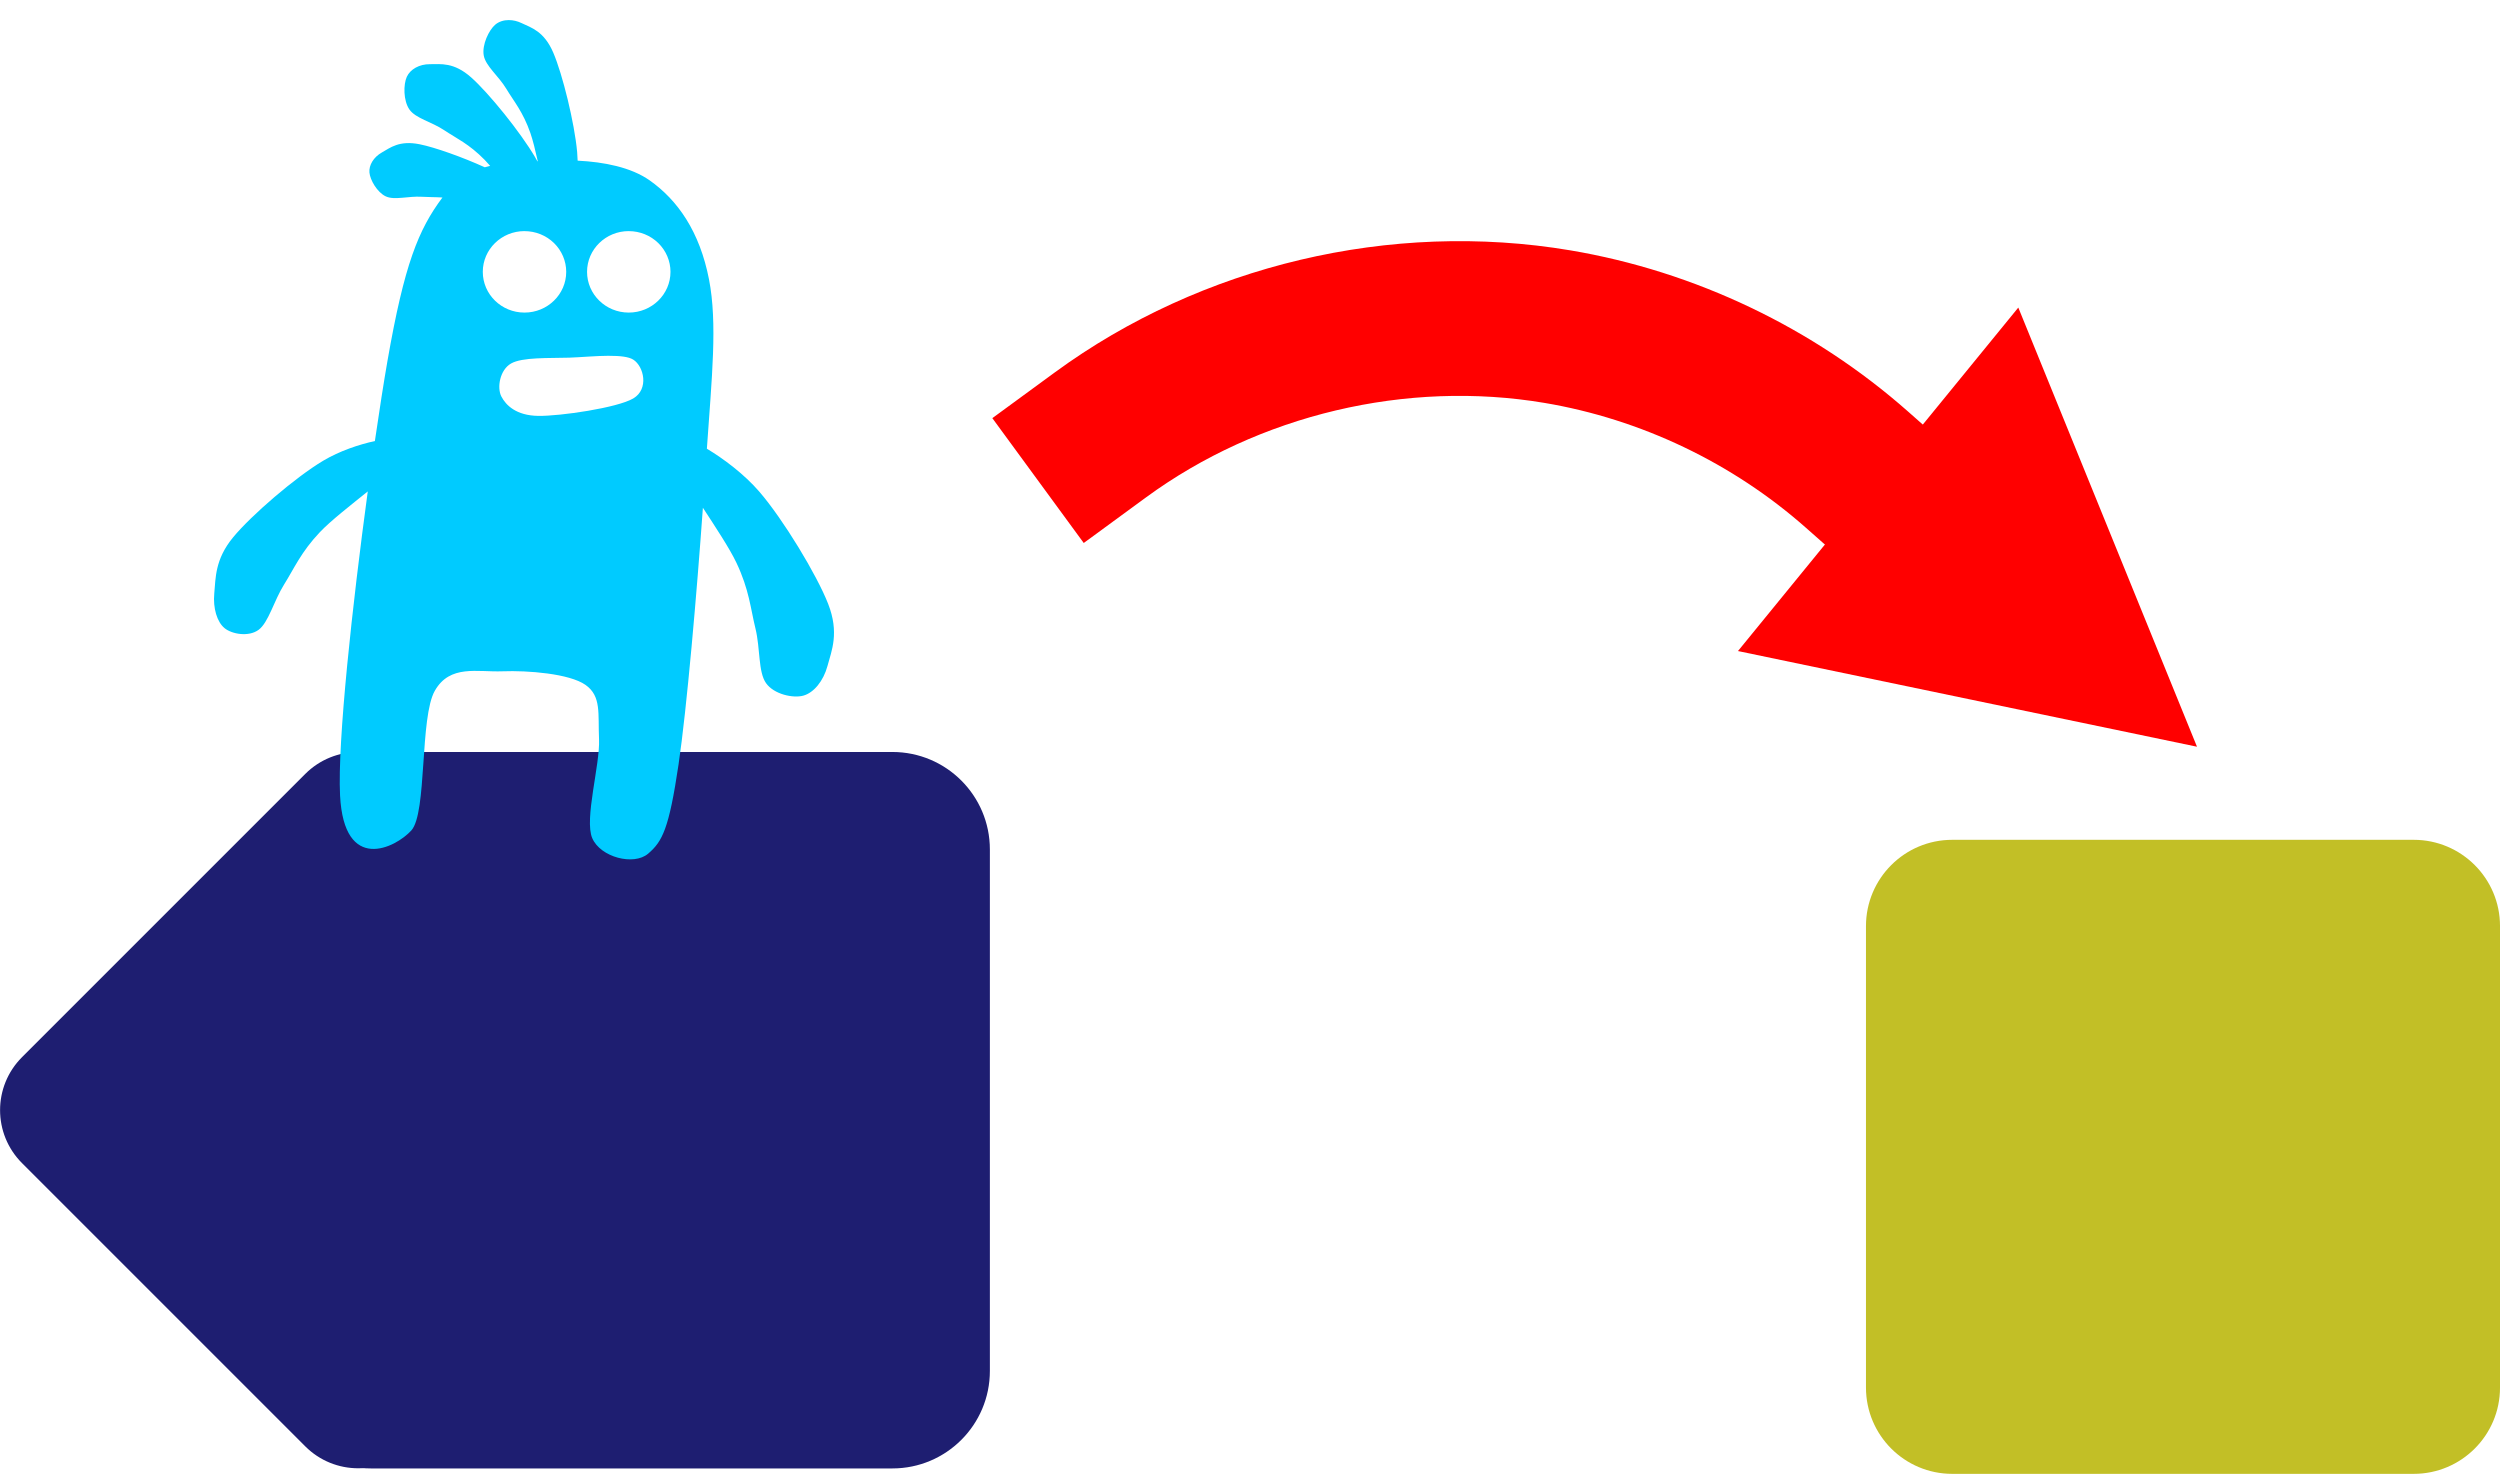
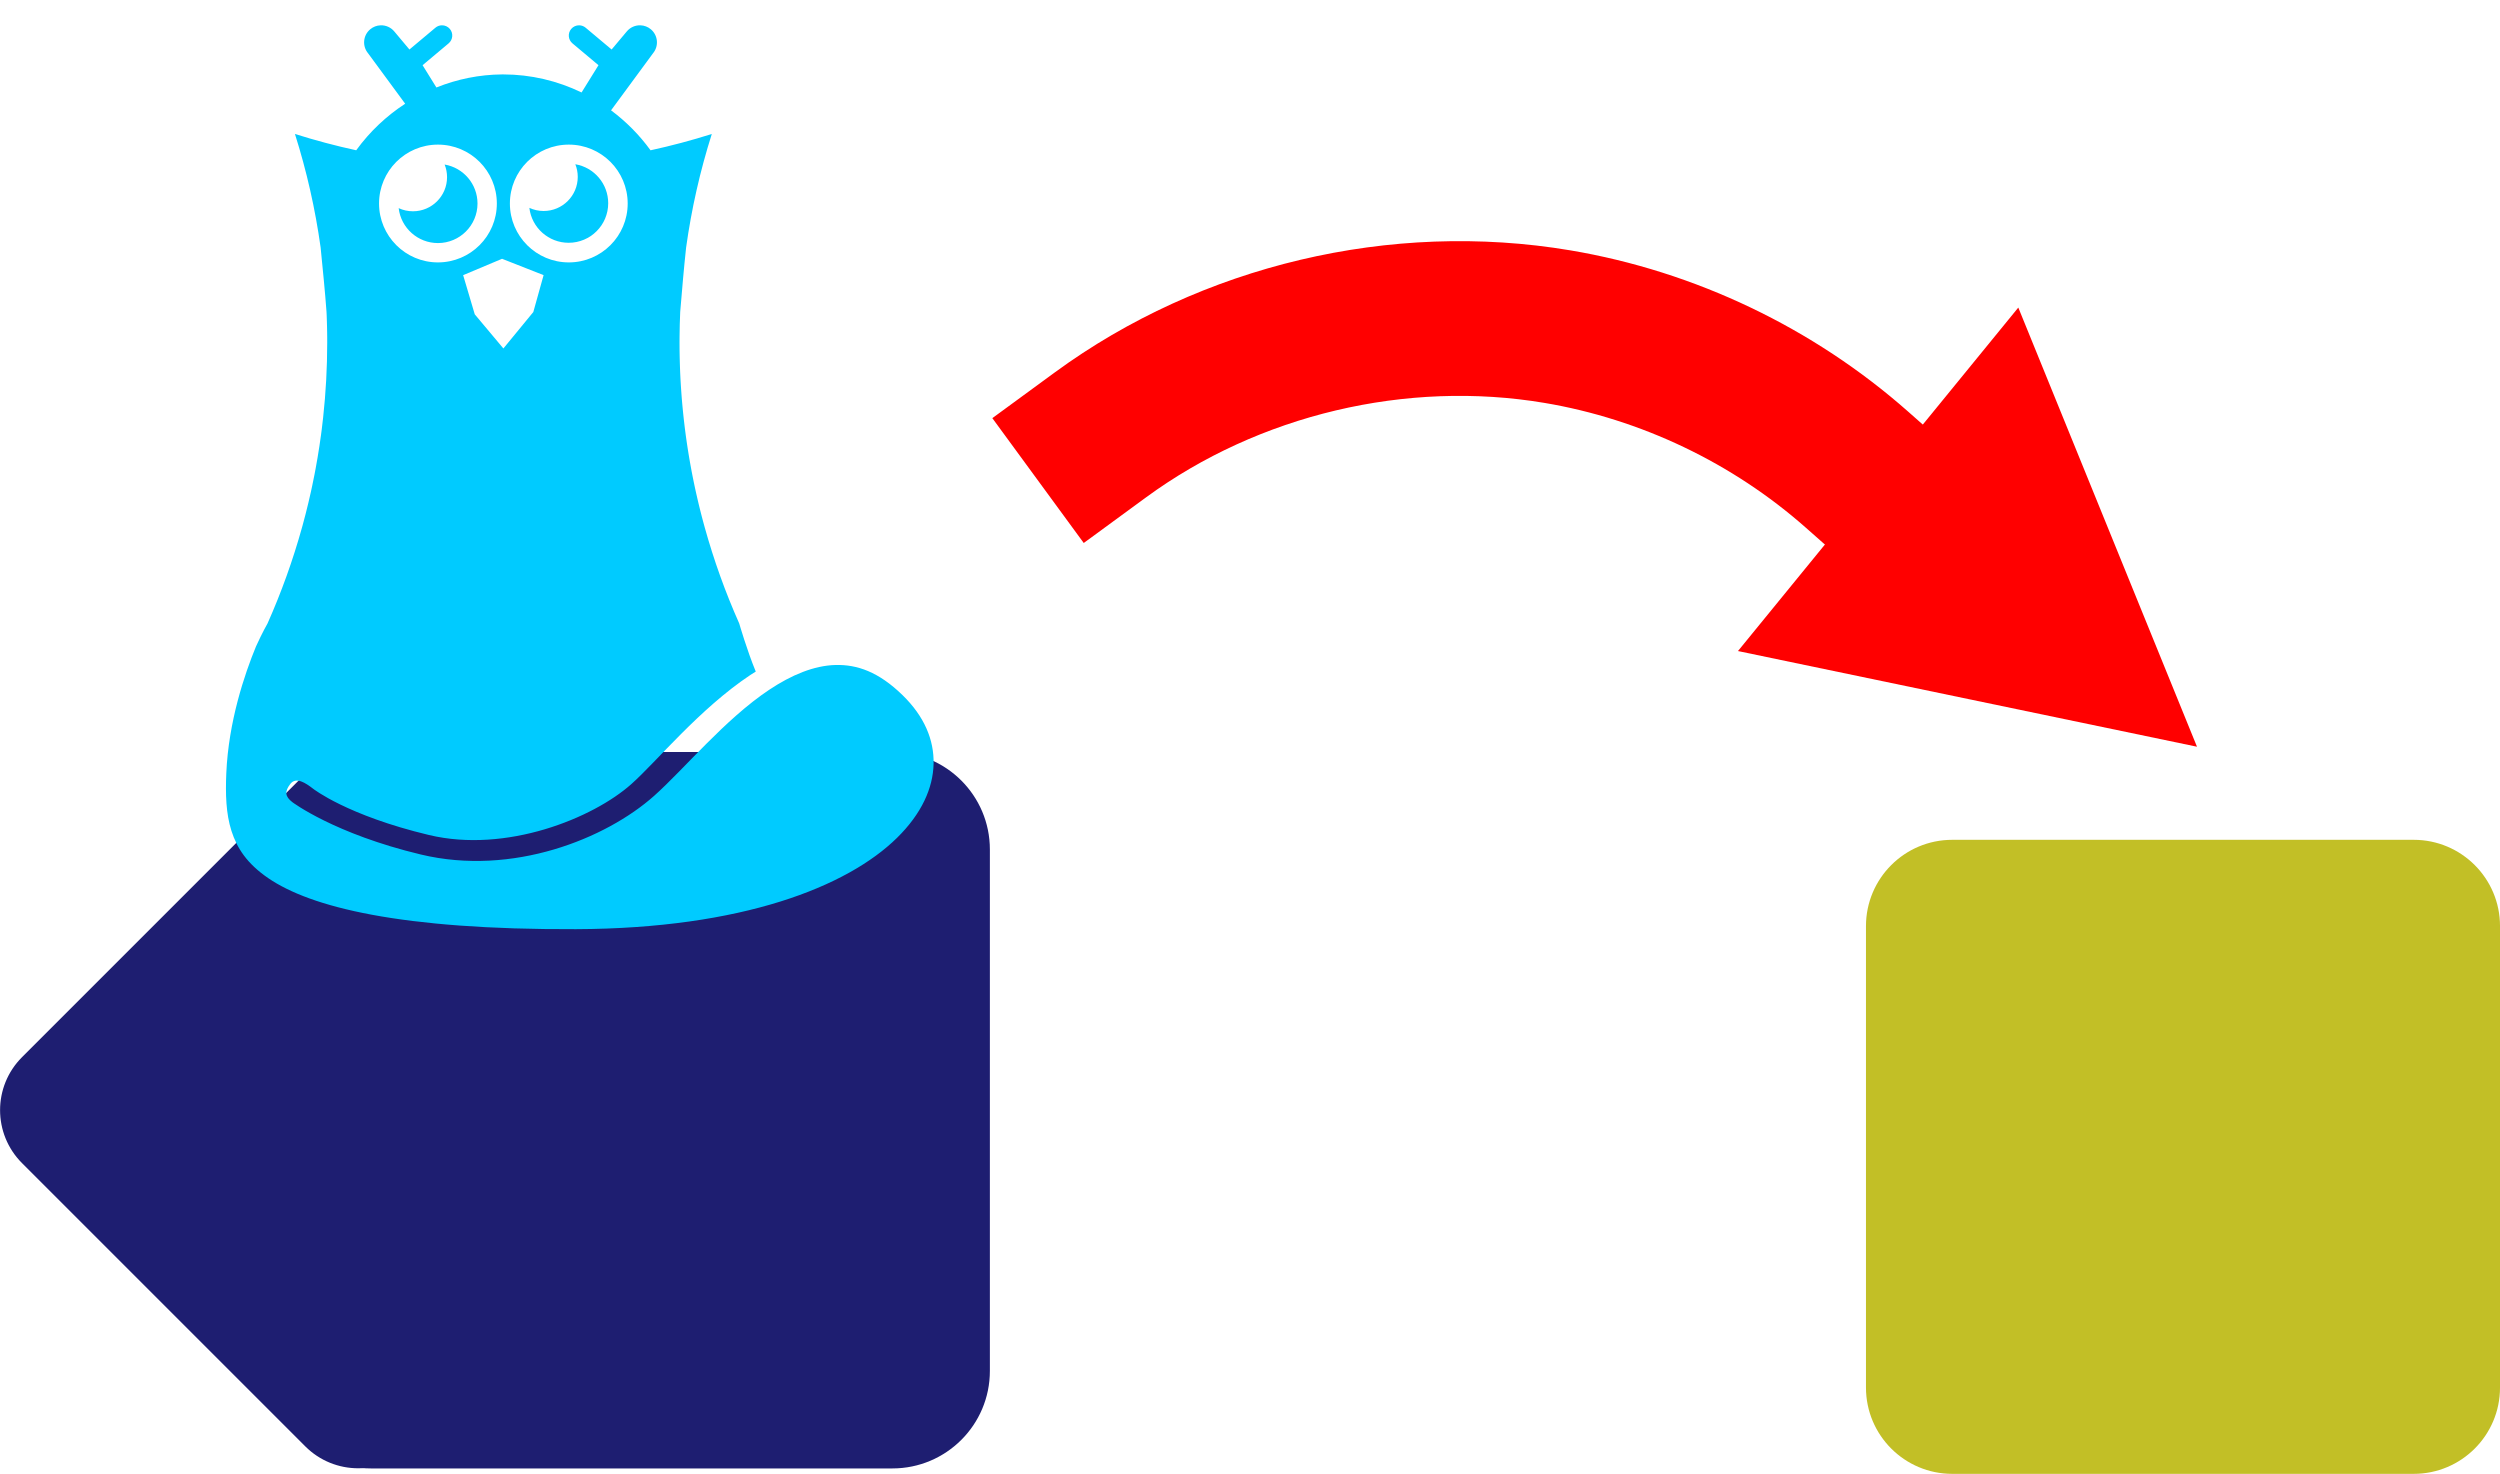
<svg xmlns="http://www.w3.org/2000/svg" width="96.942mm" height="57.152mm" viewBox="0 0 96.942 57.152" version="1.1" id="svg8">
  <defs id="defs2">
    </defs>
  <g id="layer1" transform="translate(-50.38559,-67.64166)">
    <rect style="fill:#c2bf26;fill-opacity:1;fill-rule:evenodd;stroke-width:0.1;stroke-linecap:round;stroke-linejoin:round" id="rect831" width="24.586" height="24.586" x="122.742" y="100.207" ry="3.346" />
    <g id="g1255" transform="matrix(0.3187712,0.9478317,0.9478317,-0.3187712,20.6793,20.15228)" style="fill:#ff0000;stroke:none">
      <path style="fill:none;stroke:#ff0000;stroke-width:6;stroke-linecap:square;stroke-linejoin:miter;stroke-miterlimit:4;stroke-dasharray:none" d="m 84.067,48.089 c -1.887,5.941 -1.271,12.634 1.669,18.13 2.051,3.834 5.194,7.076 8.962,9.246" id="path893" />
      <path style="fill:#ff0000;fill-opacity:1;stroke:none;stroke-width:6;stroke-linecap:square;stroke-linejoin:miter;stroke-miterlimit:4;stroke-dasharray:none;stroke-opacity:1" d="M 90.734,83.397 99.893,68.848 109.083,84.536 Z" id="path1249" />
    </g>
    <g id="g845" transform="matrix(1.129993,0,0,1.129993,-0.1312367,-63.69078)" style="stroke-width:0.885">
      <rect style="fill:#1e1e71;fill-opacity:1;fill-rule:evenodd;stroke-width:0.088;stroke-linecap:round;stroke-linejoin:round" id="rect841" width="24.586" height="24.586" x="54.088" y="142.029" ry="3.346" />
      <rect style="fill:#1e1e71;fill-opacity:1;fill-rule:evenodd;stroke-width:0.088;stroke-linecap:round;stroke-linejoin:round" id="rect843" width="18.886" height="18.886" x="-78.26" y="139.981" ry="2.57" transform="rotate(-45)" />
    </g>
-     <g id="g836" transform="matrix(1.129993,0,0,1.129993,0.838119,-89.94876)" style="stroke-width:0.885">
-       <path fill="#000000" fill-opacity="0" d="m 49.725,139.461 h 25.262 v 30.247 H 49.725 Z" fill-rule="nonzero" id="path836" style="fill:#00ffff;stroke:none;stroke-width:0.044;stroke-linecap:square;stroke-miterlimit:10" />
-       <path id="path838" style="fill:#00cbff;fill-opacity:1;stroke:none;stroke-width:0.044;stroke-linecap:square;stroke-miterlimit:10" d="m 61.312,140.15 c -0.181,-5e-4 -0.348,0.054 -0.47,0.158 -0.217,0.185 -0.458,0.687 -0.395,1.053 0.063,0.366 0.507,0.702 0.774,1.146 0.267,0.444 0.569,0.782 0.827,1.519 0.086,0.247 0.171,0.597 0.254,0.969 -0.005,2.5e-4 -0.009,5.2e-4 -0.014,7.8e-4 -0.026,-0.047 -0.052,-0.094 -0.078,-0.14 -0.506,-0.864 -1.593,-2.206 -2.194,-2.738 -0.601,-0.532 -1.044,-0.451 -1.412,-0.454 -0.368,-0.003 -0.679,0.175 -0.797,0.435 -0.118,0.259 -0.122,0.816 0.091,1.121 0.213,0.305 0.757,0.419 1.188,0.707 0.431,0.288 0.848,0.465 1.395,1.022 0.058,0.059 0.121,0.129 0.187,0.205 -0.062,0.014 -0.124,0.03 -0.185,0.048 -0.763,-0.347 -1.708,-0.684 -2.236,-0.79 -0.699,-0.14 -1.007,0.119 -1.294,0.281 -0.287,0.162 -0.45,0.437 -0.428,0.689 0.022,0.251 0.263,0.68 0.562,0.819 0.299,0.139 0.771,-0.016 1.231,0.013 0.238,0.015 0.461,0.009 0.712,0.025 -0.825,1.106 -1.306,2.286 -1.886,5.607 -0.125,0.717 -0.275,1.673 -0.432,2.75 -0.54,0.118 -1.208,0.339 -1.772,0.675 -0.954,0.568 -2.473,1.875 -3.096,2.633 -0.623,0.758 -0.594,1.396 -0.643,1.915 -0.049,0.519 0.097,0.987 0.351,1.197 0.253,0.209 0.828,0.309 1.168,0.06 0.341,-0.249 0.526,-0.997 0.876,-1.556 0.35,-0.559 0.584,-1.117 1.227,-1.795 0.376,-0.397 1.054,-0.923 1.645,-1.4 -0.528,3.887 -1.044,8.594 -0.951,10.435 0.137,2.685 1.904,1.798 2.447,1.198 0.542,-0.599 0.284,-3.884 0.806,-4.794 0.521,-0.91 1.462,-0.632 2.323,-0.666 0.861,-0.033 2.294,0.078 2.846,0.466 0.552,0.388 0.426,0.988 0.465,1.864 0.039,0.877 -0.513,2.741 -0.233,3.396 0.281,0.655 1.423,0.954 1.917,0.533 0.494,-0.422 0.716,-0.854 1.045,-3.063 0.281,-1.882 0.63,-5.932 0.835,-8.808 0.435,0.667 0.912,1.385 1.151,1.888 0.44,0.926 0.483,1.566 0.653,2.255 0.169,0.689 0.09,1.493 0.364,1.877 0.274,0.384 0.931,0.525 1.283,0.426 0.351,-0.099 0.684,-0.495 0.825,-1.019 0.141,-0.525 0.411,-1.134 0.022,-2.13 -0.389,-0.996 -1.54,-2.896 -2.357,-3.844 -0.527,-0.612 -1.24,-1.141 -1.804,-1.479 0.169,-2.447 0.367,-4.298 0.073,-5.81 -0.319,-1.642 -1.075,-2.719 -2.033,-3.396 -0.646,-0.456 -1.578,-0.635 -2.475,-0.679 -0.003,-0.1 -0.008,-0.199 -0.017,-0.296 -0.09,-0.997 -0.502,-2.674 -0.82,-3.412 -0.317,-0.737 -0.753,-0.853 -1.085,-1.012 -0.145,-0.07 -0.295,-0.104 -0.436,-0.104 z m 0.535,7.243 c 0.38,0 0.744,0.147 1.012,0.409 0.268,0.262 0.419,0.618 0.419,0.988 0,0.772 -0.641,1.398 -1.432,1.398 -0.791,0 -1.431,-0.626 -1.431,-1.398 0,-0.772 0.641,-1.398 1.431,-1.398 z m 3.578,0 c 0.38,0 0.744,0.147 1.012,0.409 0.268,0.262 0.419,0.618 0.419,0.988 0,0.772 -0.641,1.398 -1.432,1.398 -0.791,0 -1.431,-0.626 -1.431,-1.398 0,-0.772 0.641,-1.398 1.431,-1.398 z m -0.666,4.279 c 0.353,-6.6e-4 0.66,0.029 0.82,0.131 0.366,0.233 0.544,1.01 0,1.331 -0.544,0.322 -2.508,0.61 -3.262,0.599 -0.755,-0.011 -1.11,-0.366 -1.265,-0.666 -0.155,-0.3 -0.055,-0.91 0.333,-1.132 0.388,-0.222 1.298,-0.178 1.997,-0.2 0.393,-0.013 0.923,-0.064 1.377,-0.065 z" />
+     <g id="g905" style="fill:#00cbff;fill-opacity:1" transform="matrix(0.2645833,0,0,0.2645833,50.38256,66.60855)">
+       <path id="path2492" style="fill:#00cbff;fill-opacity:1;stroke:none;stroke-width:1.002;stroke-linecap:round" d="m 55.797,7.613 c -0.56,0.018 -1.098,0.224 -1.527,0.584 -1.058,0.887 -1.197,2.463 -0.311,3.521 l 5.434,7.389 c -2.744,1.785 -5.188,4.079 -7.176,6.822 C 49.188,25.27 46.192,24.472 43.236,23.537 44.956,28.964 46.215,34.526 47,40.164 c 0.324,3.296 0.652,6.478 0.865,9.449 0.007,0.14 0.013,0.28 0.02,0.42 l 0.004,0.094 0.006,0.191 c 0.009,0.218 0.016,0.436 0.023,0.654 0.008,0.251 0.015,0.501 0.021,0.752 l 0.002,0.094 c 0.005,0.251 0.01,0.501 0.014,0.752 l 0.002,0.094 c 0.004,0.251 0.006,0.501 0.008,0.752 0.002,0.234 0.002,0.467 0.002,0.701 -2.26e-4,3.667 -0.2,7.331 -0.598,10.977 -0.061,0.561 -0.127,1.122 -0.197,1.682 -0.035,0.279 -0.072,0.559 -0.109,0.838 -0.075,0.559 -0.155,1.118 -0.24,1.676 -0.085,0.558 -0.174,1.115 -0.268,1.672 -0.094,0.556 -0.192,1.112 -0.295,1.666 -0.052,0.277 -0.104,0.554 -0.158,0.83 -0.108,0.554 -0.221,1.106 -0.338,1.658 -0.058,0.276 -0.117,0.552 -0.178,0.828 -0.122,0.551 -0.248,1.1 -0.379,1.648 -0.131,0.549 -0.266,1.096 -0.406,1.643 -0.14,0.546 -0.285,1.091 -0.434,1.635 v 0.002 c -0.028,0.103 -0.057,0.206 -0.086,0.309 -1.337,4.818 -3.029,9.531 -5.062,14.1 0,0 -0.735,1.262 -1.691,3.369 -1.676,4.069 -4.022,10.994 -4.35,18.564 -0.132,3.059 -0.055,5.937 0.756,8.467 0.811,2.53 2.272,4.784 5.377,6.914 6.21,4.259 19.384,7.589 45.121,7.488 24.367,-0.096 39.762,-6.227 47.043,-13.383 3.641,-3.578 5.278,-7.32 5.361,-10.84 0.084,-3.52 -1.354,-6.966 -4.553,-10.082 -3.511,-3.421 -6.666,-4.494 -9.82,-4.414 -3.154,0.08 -6.457,1.461 -9.715,3.631 -6.516,4.341 -12.428,11.588 -16.873,15.549 -7.052,6.283 -20.742,11.807 -34.158,8.602 -12.729,-3.041 -18.859,-7.68 -18.859,-7.68 -1.094,-0.842 -1.141,-1.574 -0.299,-2.669 0.843,-1.094 2.254,-0.135 3.348,0.708 0,0 4.975,3.911 16.973,6.777 11.31,2.703 24.023,-2.439 29.67,-7.471 3.75,-3.341 9.971,-11.012 17.428,-15.979 0.261,-0.174 0.53,-0.336 0.795,-0.504 -1.304,-3.164 -2.424,-7.055 -2.424,-7.055 -2.033,-4.568 -3.724,-9.28 -5.061,-14.098 -0.075,-0.272 -0.15,-0.544 -0.223,-0.816 -0.073,-0.272 -0.146,-0.545 -0.217,-0.818 -0.071,-0.273 -0.14,-0.547 -0.209,-0.82 -0.068,-0.273 -0.135,-0.547 -0.201,-0.82 -0.066,-0.274 -0.131,-0.549 -0.195,-0.824 -0.064,-0.273 -0.126,-0.547 -0.188,-0.82 l -0.002,-0.006 c -0.062,-0.274 -0.122,-0.549 -0.182,-0.824 -0.059,-0.276 -0.117,-0.552 -0.174,-0.828 -0.057,-0.276 -0.113,-0.552 -0.168,-0.828 -0.055,-0.277 -0.109,-0.554 -0.162,-0.832 -0.052,-0.277 -0.103,-0.554 -0.152,-0.832 -0.029,-0.16 -0.058,-0.32 -0.086,-0.48 -0.033,-0.187 -0.066,-0.375 -0.098,-0.562 -0.035,-0.208 -0.07,-0.417 -0.104,-0.625 -0.045,-0.278 -0.09,-0.556 -0.133,-0.834 -0.043,-0.279 -0.086,-0.558 -0.127,-0.838 -0.041,-0.279 -0.081,-0.558 -0.119,-0.838 -0.038,-0.279 -0.075,-0.558 -0.111,-0.838 -0.036,-0.28 -0.071,-0.56 -0.105,-0.84 -0.034,-0.28 -0.066,-0.56 -0.098,-0.84 -0.021,-0.191 -0.042,-0.383 -0.062,-0.574 -0.018,-0.168 -0.036,-0.336 -0.053,-0.504 -0.028,-0.276 -0.054,-0.552 -0.08,-0.828 -0.015,-0.163 -0.03,-0.327 -0.045,-0.49 l -0.012,-0.133 c -0.018,-0.2 -0.034,-0.4 -0.051,-0.6 -0.012,-0.154 -0.024,-0.307 -0.035,-0.461 l -0.004,-0.047 c -0.019,-0.256 -0.037,-0.512 -0.055,-0.768 -0.015,-0.217 -0.029,-0.435 -0.043,-0.652 -0.017,-0.282 -0.034,-0.564 -0.049,-0.846 -0.01,-0.194 -0.02,-0.388 -0.029,-0.582 -0.007,-0.147 -0.015,-0.294 -0.021,-0.441 -0.009,-0.222 -0.018,-0.444 -0.025,-0.666 -0.01,-0.282 -0.019,-0.564 -0.027,-0.846 -0.006,-0.206 -0.011,-0.413 -0.016,-0.619 -0.004,-0.151 -0.007,-0.302 -0.01,-0.453 v -0.035 c -0.005,-0.259 -0.009,-0.518 -0.012,-0.777 v -0.178 c -0.002,-0.238 -0.003,-0.475 -0.004,-0.713 v -0.08 c 1.25e-4,-0.282 0.001,-0.564 0.004,-0.846 0.01,-1.217 0.042,-2.434 0.096,-3.65 v -0.002 c 0.293,-3.498 0.533,-6.372 0.867,-9.449 0.785,-5.64 2.044,-11.203 3.764,-16.631 -2.955,0.934 -5.951,1.731 -8.979,2.391 -1.646,-2.271 -3.606,-4.234 -5.787,-5.857 l 6.143,-8.353 C 96.596,10.661 96.456,9.084 95.398,8.197 94.969,7.837 94.431,7.631 93.871,7.613 93.105,7.589 92.37,7.918 91.877,8.506 l -2.227,2.654 -3.812,-3.197 C 85.575,7.743 85.245,7.62 84.902,7.613 c -0.453,-0.009 -0.886,0.188 -1.178,0.535 -0.532,0.635 -0.449,1.581 0.186,2.113 l 3.814,3.199 -2.479,3.996 C 81.707,15.745 77.805,14.813 73.785,14.812 c -0.063,-2.28e-4 -0.126,-2.28e-4 -0.189,0 -3.34,0.024 -6.596,0.694 -9.627,1.914 l -2.025,-3.266 3.814,-3.199 c 0.635,-0.532 0.718,-1.478 0.186,-2.113 -0.292,-0.347 -0.724,-0.544 -1.178,-0.535 -0.343,0.006 -0.673,0.13 -0.936,0.35 l -3.812,3.197 -2.227,-2.654 C 57.298,7.918 56.563,7.589 55.797,7.613 Z m 8.4,17.486 c 4.766,5.47e-4 8.63,3.864 8.631,8.631 5.31e-4,4.767 -3.864,8.632 -8.631,8.633 -4.768,5.32e-4 -8.633,-3.865 -8.633,-8.633 5.47e-4,-4.767 3.866,-8.631 8.633,-8.631 z m 19.174,0 c 4.767,-5.31e-4 8.632,3.864 8.633,8.631 5.31e-4,4.768 -3.865,8.633 -8.633,8.633 -4.767,-5.47e-4 -8.631,-3.866 -8.631,-8.633 5.47e-4,-4.766 3.864,-8.63 8.631,-8.631 z m -9.779,16.734 6.088,2.396 -1.506,5.404 -4.387,5.342 -4.197,-5.006 -1.701,-5.738 z" />
+       <path id="path2669-9" style="font-variation-settings:normal;vector-effect:none;fill:#00cbff;fill-opacity:1;stroke:none;stroke-width:0.517;stroke-linecap:round;stroke-linejoin:miter;stroke-miterlimit:4;stroke-dasharray:none;stroke-dashoffset:0;stroke-opacity:1;stop-color:#000000" d="m 65.176,28.018 a 5,5 0 0 1 0.355,1.852 5,5 0 0 1 -5,5 5,5 0 0 1 -2.092,-0.459 5.797,5.797 0 0 0 5.758,5.117 5.797,5.797 0 0 0 5.797,-5.797 5.797,5.797 0 0 0 -4.818,-5.713 z" />
+       <path id="path2669-9-0" style="font-variation-settings:normal;vector-effect:none;fill:#00cbff;fill-opacity:1;stroke:none;stroke-width:0.517;stroke-linecap:round;stroke-linejoin:miter;stroke-miterlimit:4;stroke-dasharray:none;stroke-dashoffset:0;stroke-opacity:1;stop-color:#000000" d="m 84.331,27.976 a 5,5 0 0 1 0.355,1.852 5,5 0 0 1 -5,5 5,5 0 0 1 -2.092,-0.459 5.797,5.797 0 0 0 5.758,5.117 5.797,5.797 0 0 0 5.797,-5.797 5.797,5.797 0 0 0 -4.818,-5.713 z" />
    </g>
  </g>
</svg>
